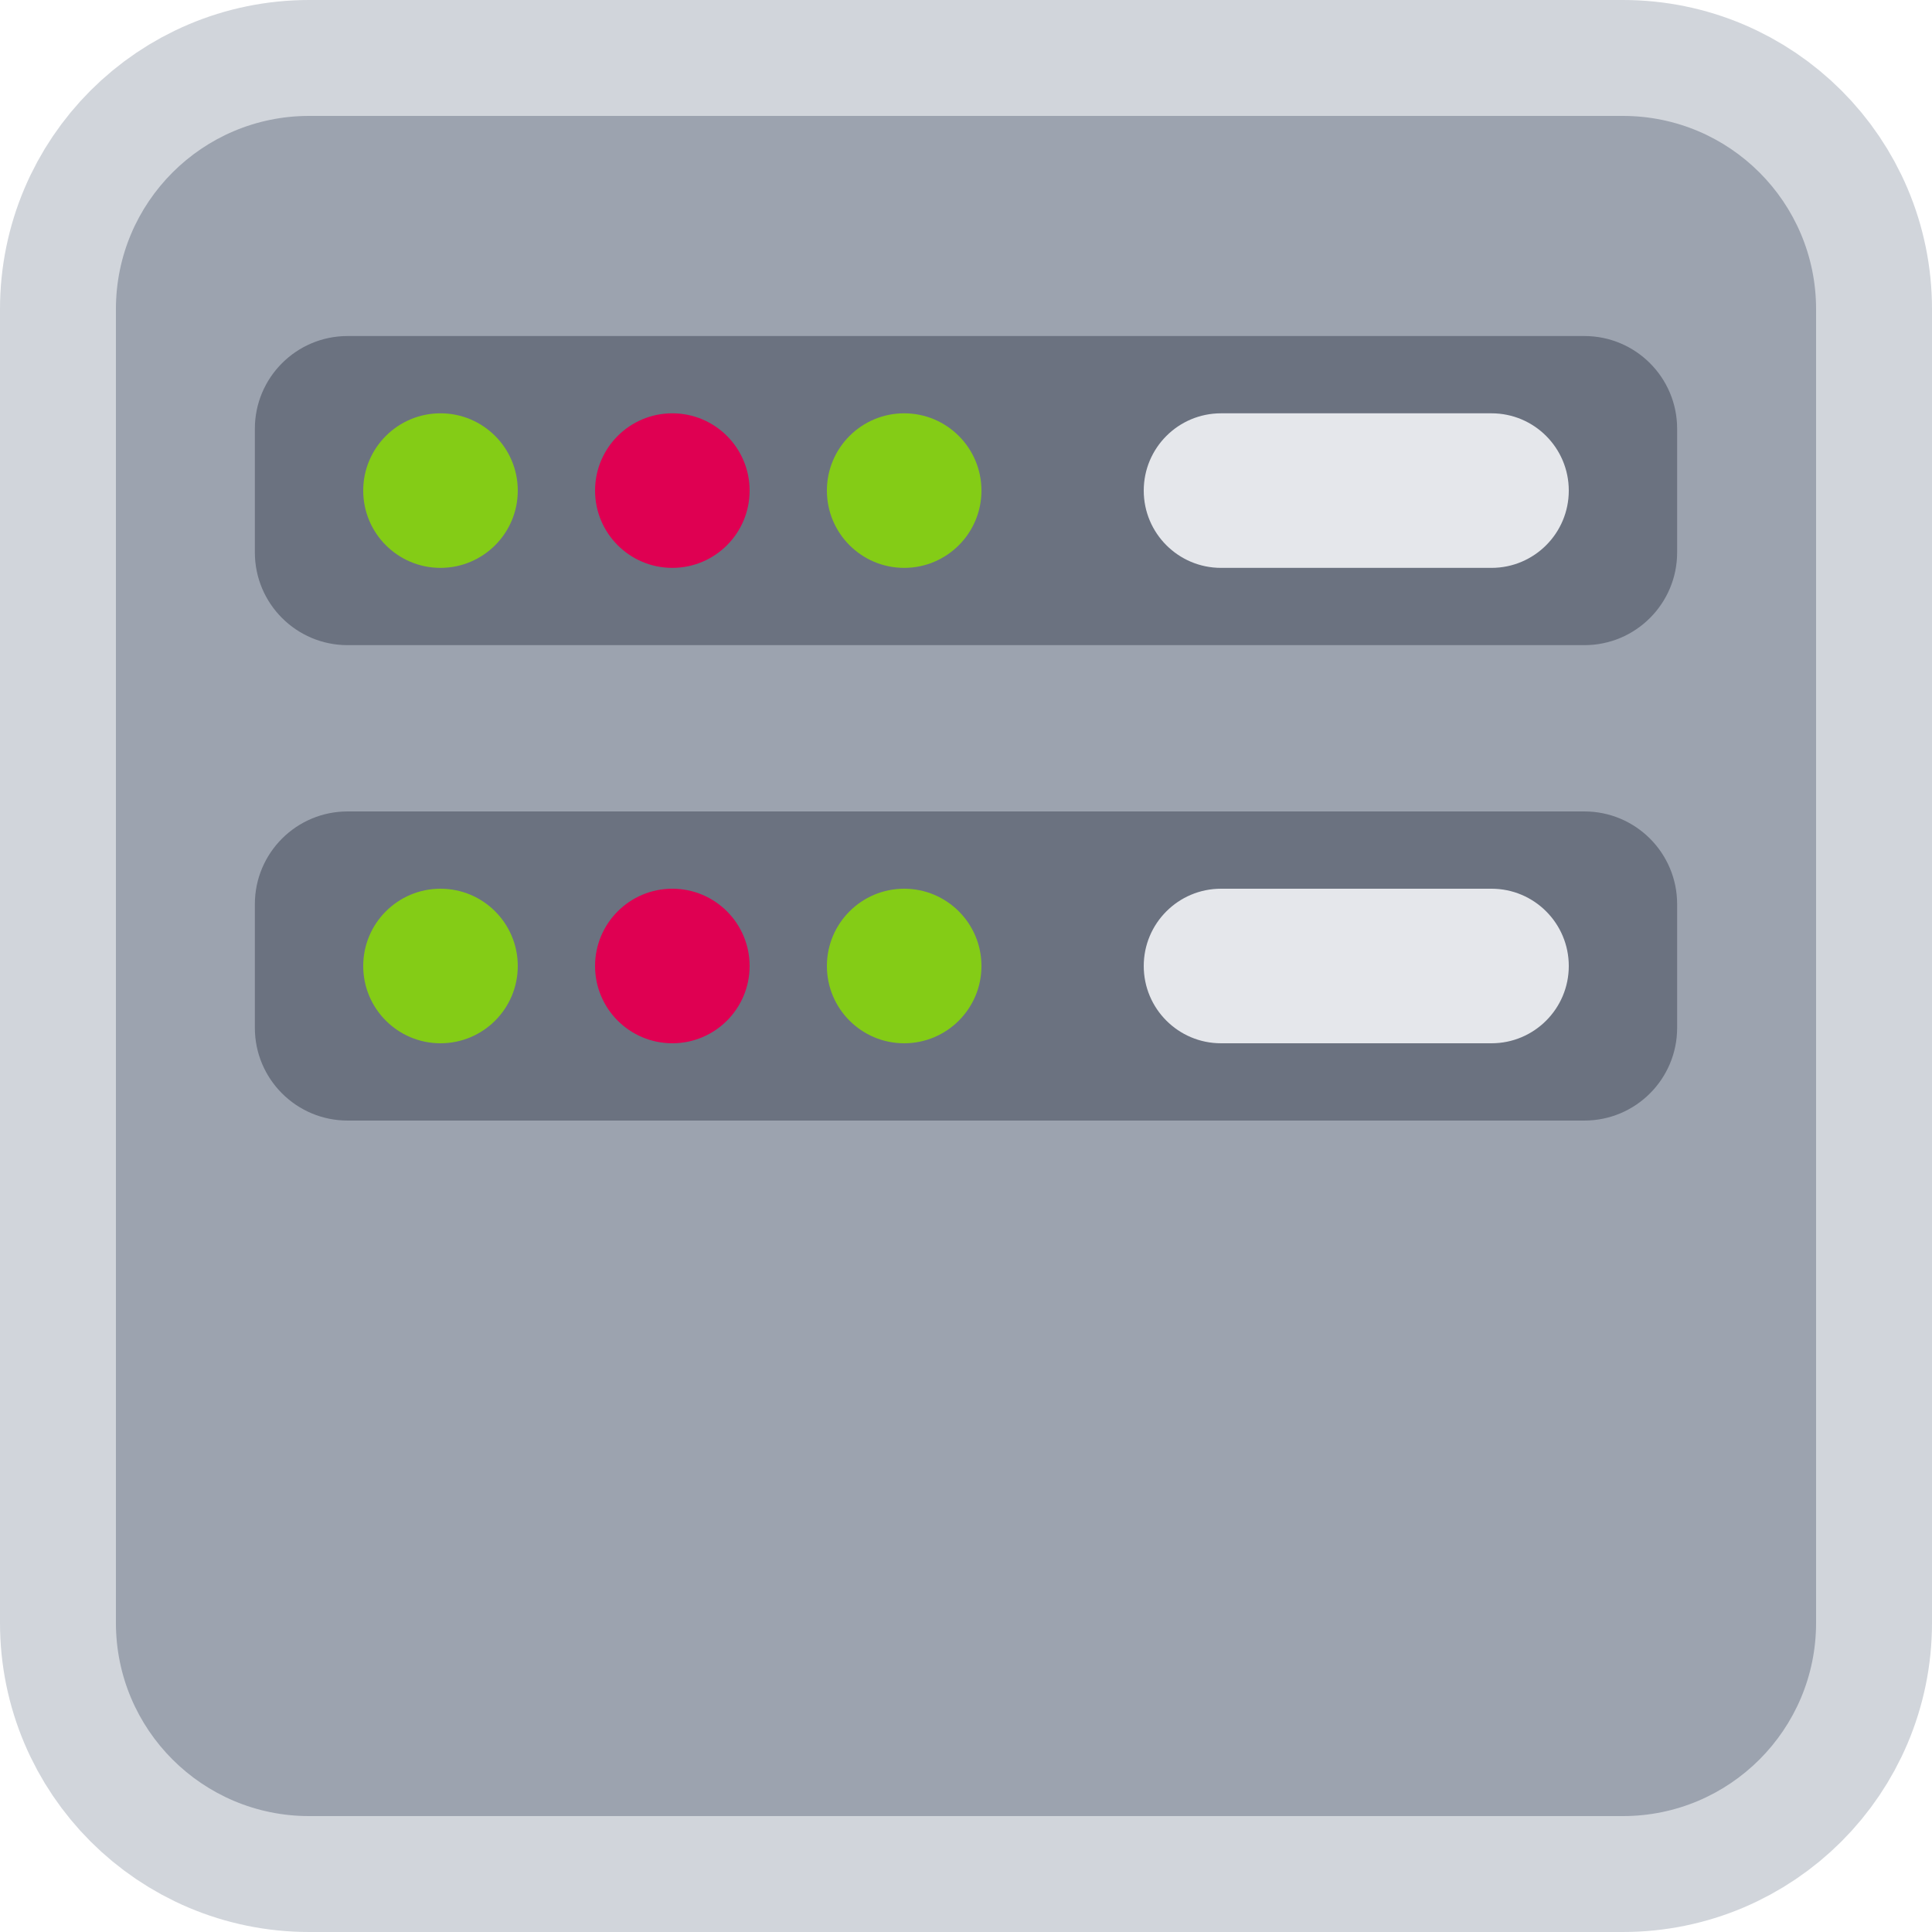
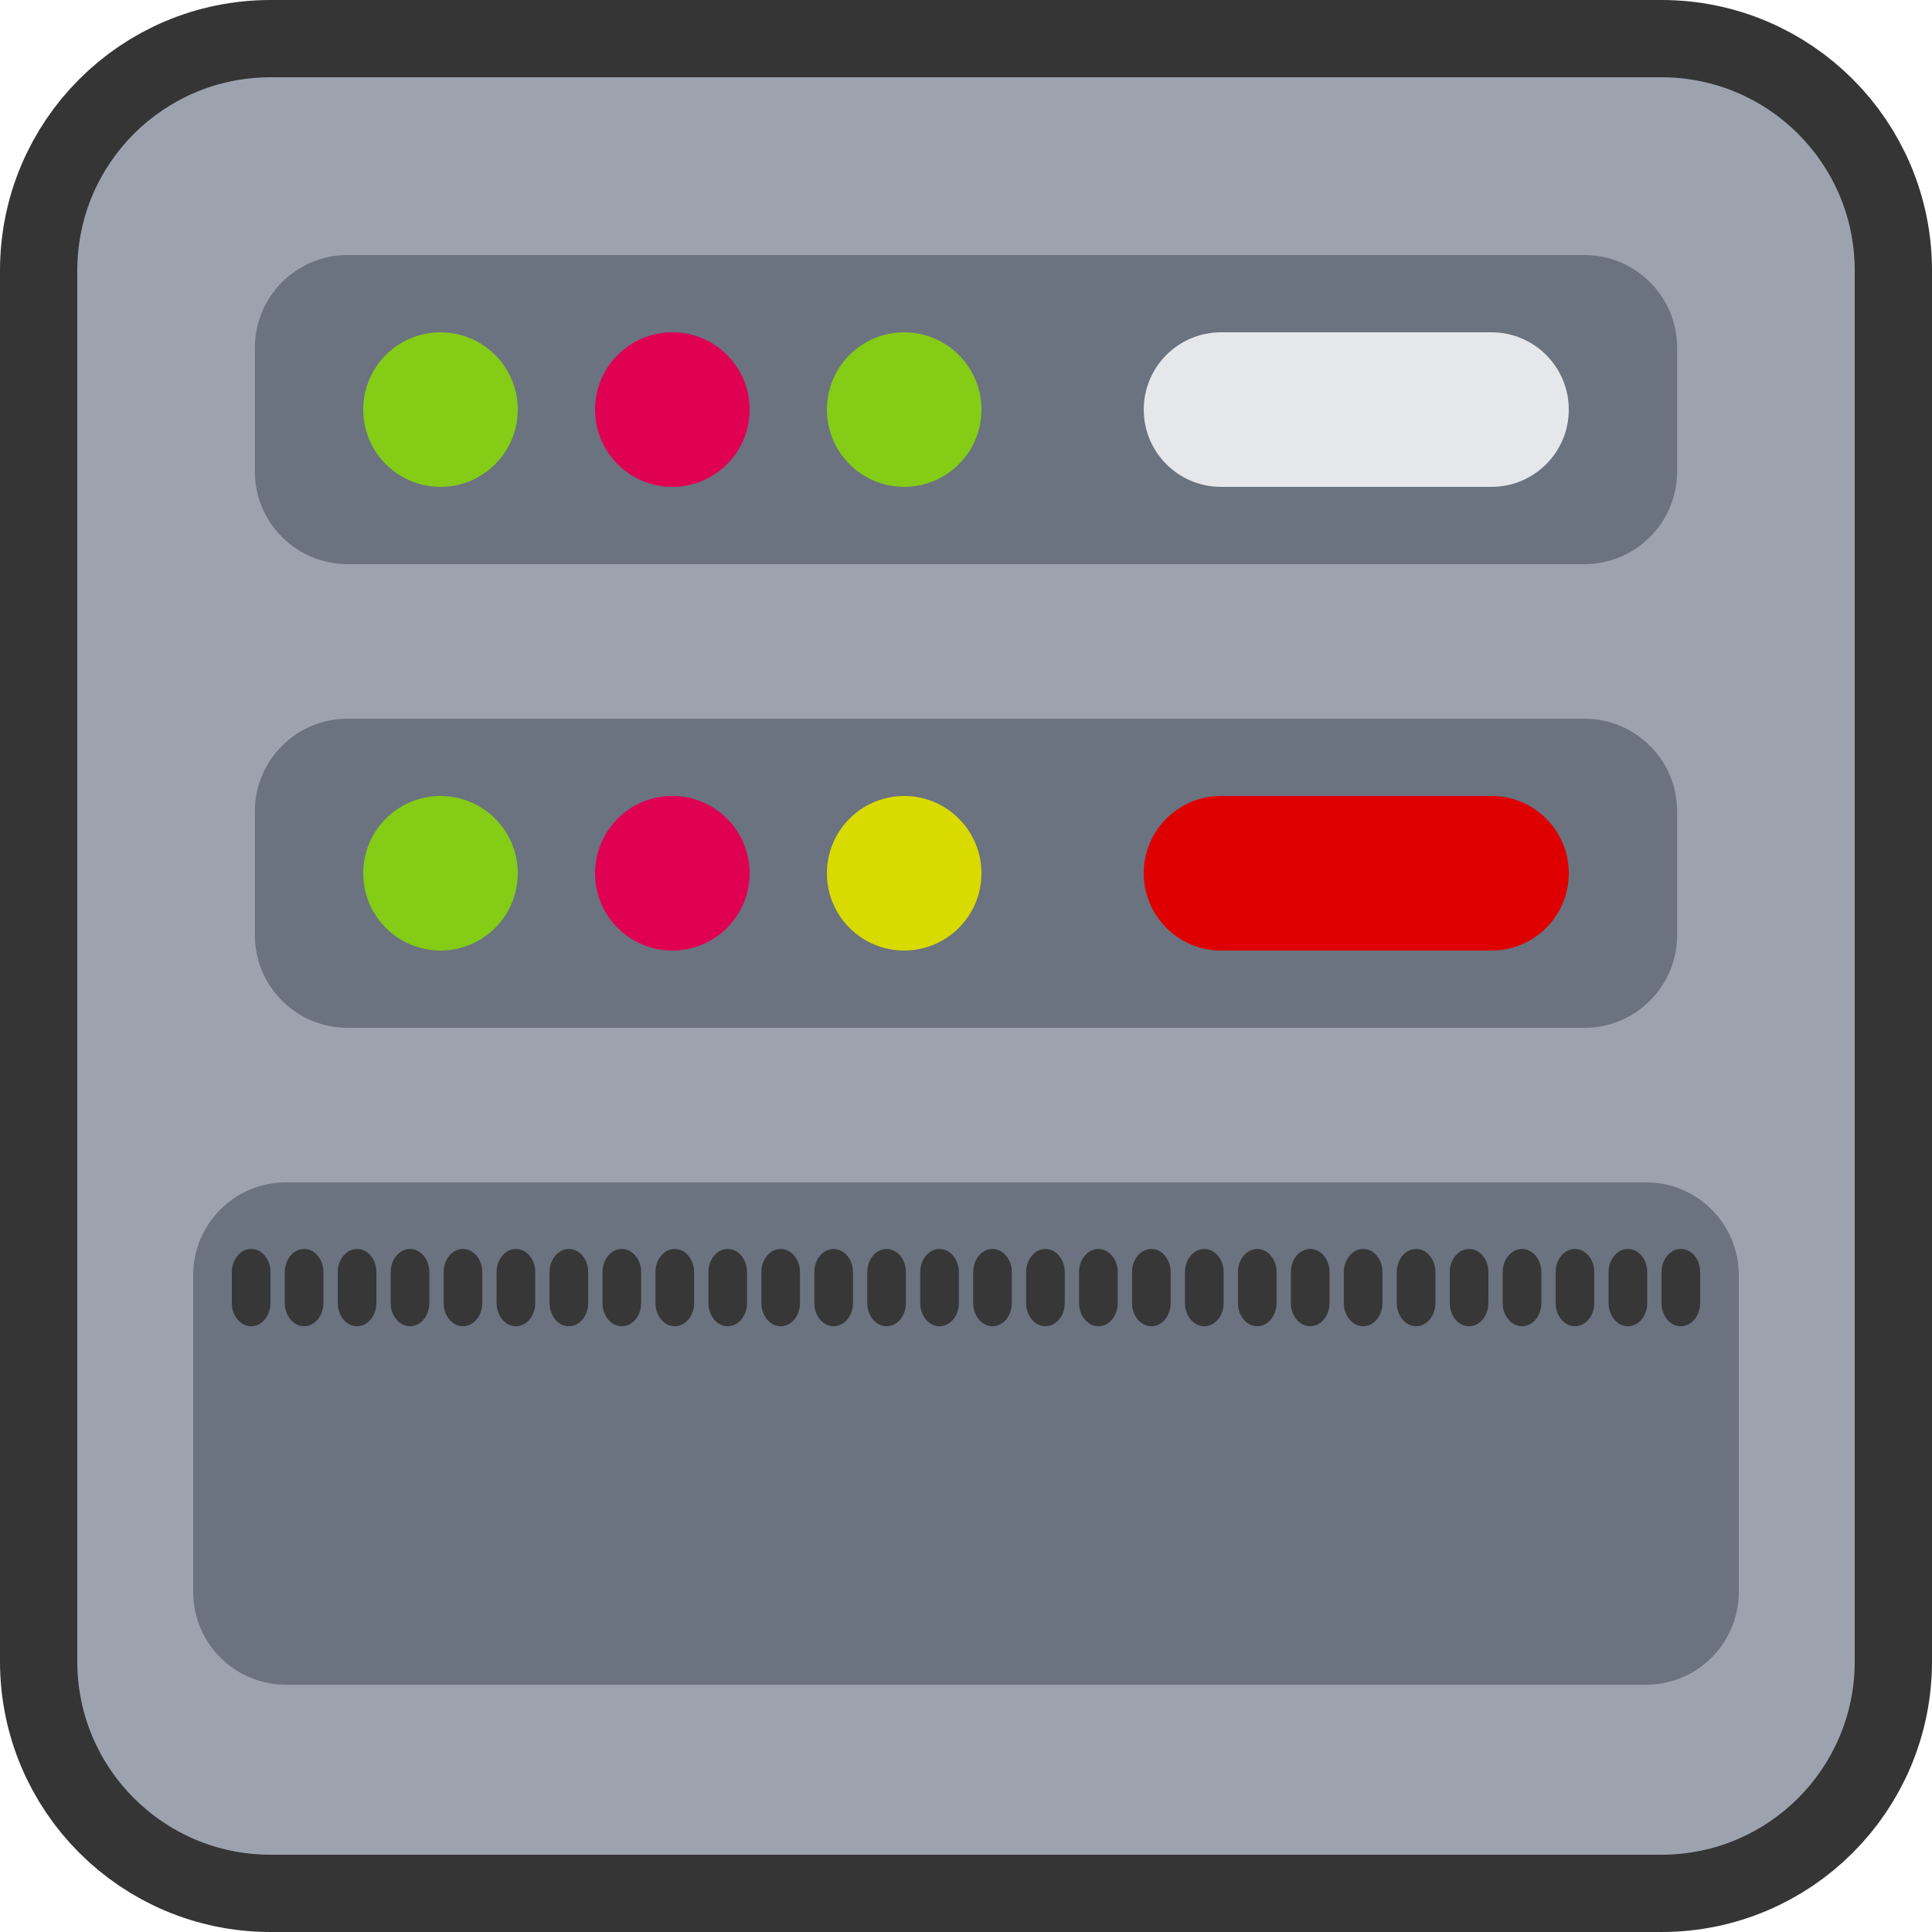
- <svg xmlns="http://www.w3.org/2000/svg" viewBox="0 0 250 250" fill="none" width="250" height="250">
-   <rect style="stroke-linecap: round; stroke-width: 30px; stroke: rgb(209, 213, 219); paint-order: stroke; fill: rgb(156, 163, 175);" x="15" y="15" width="220" height="220" rx="25" ry="25">
+ <svg xmlns="http://www.w3.org/2000/svg" xmlns:ns1="https://boxy-svg.com" viewBox="0 0 250 250" fill="none" width="250" height="250">
+   <defs>
+     <linearGradient id="color-0" gradientUnits="userSpaceOnUse" ns1:pinned="true">
+       <stop style="stop-color: rgb(55, 55, 55)" />
+     </linearGradient>
+     <linearGradient id="color-1" gradientUnits="userSpaceOnUse" ns1:pinned="true">
+       <stop style="stop-color: rgb(132, 204, 22)" />
+     </linearGradient>
+     <linearGradient id="color-2" gradientUnits="userSpaceOnUse" ns1:pinned="true">
+       <stop style="stop-color: rgb(223, 0, 82)" />
+     </linearGradient>
+     <linearGradient id="color-3" gradientUnits="userSpaceOnUse" ns1:pinned="true">
+       <stop style="stop-color: rgb(216, 218, 0)" />
+     </linearGradient>
+     <linearGradient id="color-4" gradientUnits="userSpaceOnUse" ns1:pinned="true">
+       <stop style="stop-color: rgb(229, 231, 235)" />
+     </linearGradient>
+     <linearGradient id="color-5" gradientUnits="userSpaceOnUse" ns1:pinned="true">
+       <stop style="stop-color: rgb(222, 0, 0)" />
+     </linearGradient>
+   </defs>
+   <rect style="stroke-linecap: round; paint-order: stroke; fill: rgb(156, 163, 175); stroke: rgb(53, 53, 53); stroke-width: 20px;" x="10" y="10" width="230" height="230" rx="25" ry="25">
    </rect>
-   <g transform="matrix(1, 0, 0, 1, -0.000004, -61.51753)">
+   <g transform="matrix(1, 0, 0, 1, -0.000004, -72)">
    <rect x="32.979" y="105" width="184.042" height="40" style="fill: rgb(107, 114, 128); stroke-linecap: round; stroke-linejoin: round; paint-order: fill; stroke-width: 0px;" rx="12" ry="12">
      </rect>
    <g>
      <g>
        <ellipse style="fill: rgb(132, 204, 22);" cx="57" cy="125" rx="10" ry="10">
          </ellipse>
        <ellipse style="stroke-width: 1; fill: rgb(223, 0, 82);" cx="87" cy="125" rx="10" ry="10">
          </ellipse>
        <ellipse style="fill: rgb(132, 204, 22); stroke-width: 1;" cx="117" cy="125" rx="10" ry="10">
          </ellipse>
      </g>
      <rect x="148" y="115" width="55" height="20" style="fill: rgb(229, 231, 235);" rx="10" ry="10">
        </rect>
    </g>
  </g>
-   <g>
+   <g transform="matrix(1, 0, 0, 1, 0, -12)">
    <rect x="32.979" y="105" width="184.042" height="40" style="fill: rgb(107, 114, 128); stroke-linecap: round; stroke-linejoin: round; paint-order: fill; stroke-width: 0px;" rx="12" ry="12">
      </rect>
    <g>
      <g>
        <ellipse style="fill: rgb(132, 204, 22);" cx="57" cy="125" rx="10" ry="10">
          </ellipse>
        <ellipse style="stroke-width: 1; fill: rgb(223, 0, 82);" cx="87" cy="125" rx="10" ry="10">
          </ellipse>
-         <ellipse style="fill: rgb(132, 204, 22); stroke-width: 1;" cx="117" cy="125" rx="10" ry="10">
+         <ellipse style="stroke-width: 1; fill: rgb(216, 218, 0);" cx="117" cy="125" rx="10" ry="10">
          </ellipse>
      </g>
-       <rect x="148" y="115" width="55" height="20" style="fill: rgb(229, 231, 235);" rx="10" ry="10">
+       <rect x="148" y="115" width="55" height="20" style="fill: rgb(222, 0, 0);" rx="10" ry="10">
        </rect>
    </g>
  </g>
+   <rect x="25" y="153" width="200" height="65" style="fill: rgb(107, 114, 128); stroke-linecap: round; stroke-linejoin: round; paint-order: fill; stroke-width: 0;" rx="12" ry="12">
+     </rect>
+   <g>
+     <rect x="30" y="161.615" width="5" height="10" style="fill: rgb(55, 55, 55);" rx="3" ry="3" id="led-1-1">
+       </rect>
+     <rect x="57.408" y="161.615" width="5" height="10" style="fill: rgb(55, 55, 55); stroke-width: 1;" rx="3" ry="3">
+       </rect>
+     <rect x="71.112" y="161.615" width="5" height="10" style="fill: rgb(55, 55, 55); stroke-width: 1;" rx="3" ry="3">
+       </rect>
+     <rect x="84.816" y="161.615" width="5" height="10" style="fill: rgb(55, 55, 55); stroke-width: 1;" rx="3" ry="3">
+       </rect>
+     <rect x="201.3" y="161.615" width="5" height="10" style="fill: rgb(55, 55, 55); stroke-width: 1;" rx="3" ry="3">
+       </rect>
+     <rect x="215" y="161.615" width="5" height="10" style="fill: rgb(55, 55, 55); stroke-width: 1;" rx="3" ry="3">
+       </rect>
+     <rect x="64.26" y="161.615" width="5" height="10" style="fill: rgb(55, 55, 55); stroke-width: 1;" rx="3" ry="3">
+       </rect>
+     <rect x="77.964" y="161.615" width="5" height="10" style="fill: rgb(55, 55, 55); stroke-width: 1;" rx="3" ry="3">
+       </rect>
+     <rect x="194.448" y="161.615" width="5" height="10" style="fill: rgb(55, 55, 55); stroke-width: 1;" rx="3" ry="3">
+       </rect>
+     <rect x="208.152" y="161.615" width="5" height="10" style="fill: rgb(55, 55, 55); stroke-width: 1;" rx="3" ry="3">
+       </rect>
+     <rect x="187.596" y="161.615" width="5" height="10" style="fill: rgb(55, 55, 55); stroke-width: 1;" rx="3" ry="3">
+       </rect>
+     <rect x="180.744" y="161.615" width="5" height="10" style="fill: rgb(55, 55, 55); stroke-width: 1;" rx="3" ry="3">
+       </rect>
+     <rect x="125.928" y="161.615" width="5" height="10" style="fill: rgb(55, 55, 55); stroke-width: 1;" rx="3" ry="3">
+       </rect>
+     <rect x="119.076" y="161.615" width="5" height="10" style="fill: rgb(55, 55, 55); stroke-width: 1;" rx="3" ry="3">
+       </rect>
+     <rect x="112.224" y="161.615" width="5" height="10" style="fill: rgb(55, 55, 55); stroke-width: 1;" rx="3" ry="3">
+       </rect>
+     <rect x="105.372" y="161.615" width="5" height="10" style="fill: rgb(55, 55, 55); stroke-width: 1;" rx="3" ry="3">
+       </rect>
+     <rect x="98.52" y="161.615" width="5" height="10" style="fill: rgb(55, 55, 55); stroke-width: 1;" rx="3" ry="3">
+       </rect>
+     <rect x="91.668" y="161.615" width="5" height="10" style="fill: rgb(55, 55, 55); stroke-width: 1;" rx="3" ry="3">
+       </rect>
+     <rect x="173.892" y="161.615" width="5" height="10" style="fill: rgb(55, 55, 55); stroke-width: 1;" rx="3" ry="3">
+       </rect>
+     <rect x="167.04" y="161.615" width="5" height="10" style="fill: rgb(55, 55, 55); stroke-width: 1;" rx="3" ry="3">
+       </rect>
+     <rect x="160.188" y="161.615" width="5" height="10" style="fill: rgb(55, 55, 55); stroke-width: 1;" rx="3" ry="3">
+       </rect>
+     <rect x="153.336" y="161.615" width="5" height="10" style="fill: rgb(55, 55, 55); stroke-width: 1;" rx="3" ry="3">
+       </rect>
+     <rect x="146.484" y="161.615" width="5" height="10" style="fill: rgb(55, 55, 55); stroke-width: 1;" rx="3" ry="3">
+       </rect>
+     <rect x="139.632" y="161.615" width="5" height="10" style="fill: rgb(55, 55, 55); stroke-width: 1;" rx="3" ry="3">
+       </rect>
+     <rect x="132.78" y="161.615" width="5" height="10" style="fill: rgb(55, 55, 55); stroke-width: 1;" rx="3" ry="3">
+       </rect>
+     <rect x="36.852" y="161.615" width="5" height="10" style="fill: rgb(55, 55, 55); stroke-width: 1;" rx="3" ry="3" id="rect-1">
+       </rect>
+     <rect x="43.704" y="161.615" width="5" height="10" style="fill: rgb(55, 55, 55); stroke-width: 1;" rx="3" ry="3" id="rect-2">
+       </rect>
+     <rect x="50.556" y="161.615" width="5" height="10" style="fill: rgb(55, 55, 55); stroke-width: 1;" rx="3" ry="3" id="rect-3">
+       </rect>
+   </g>
</svg>
